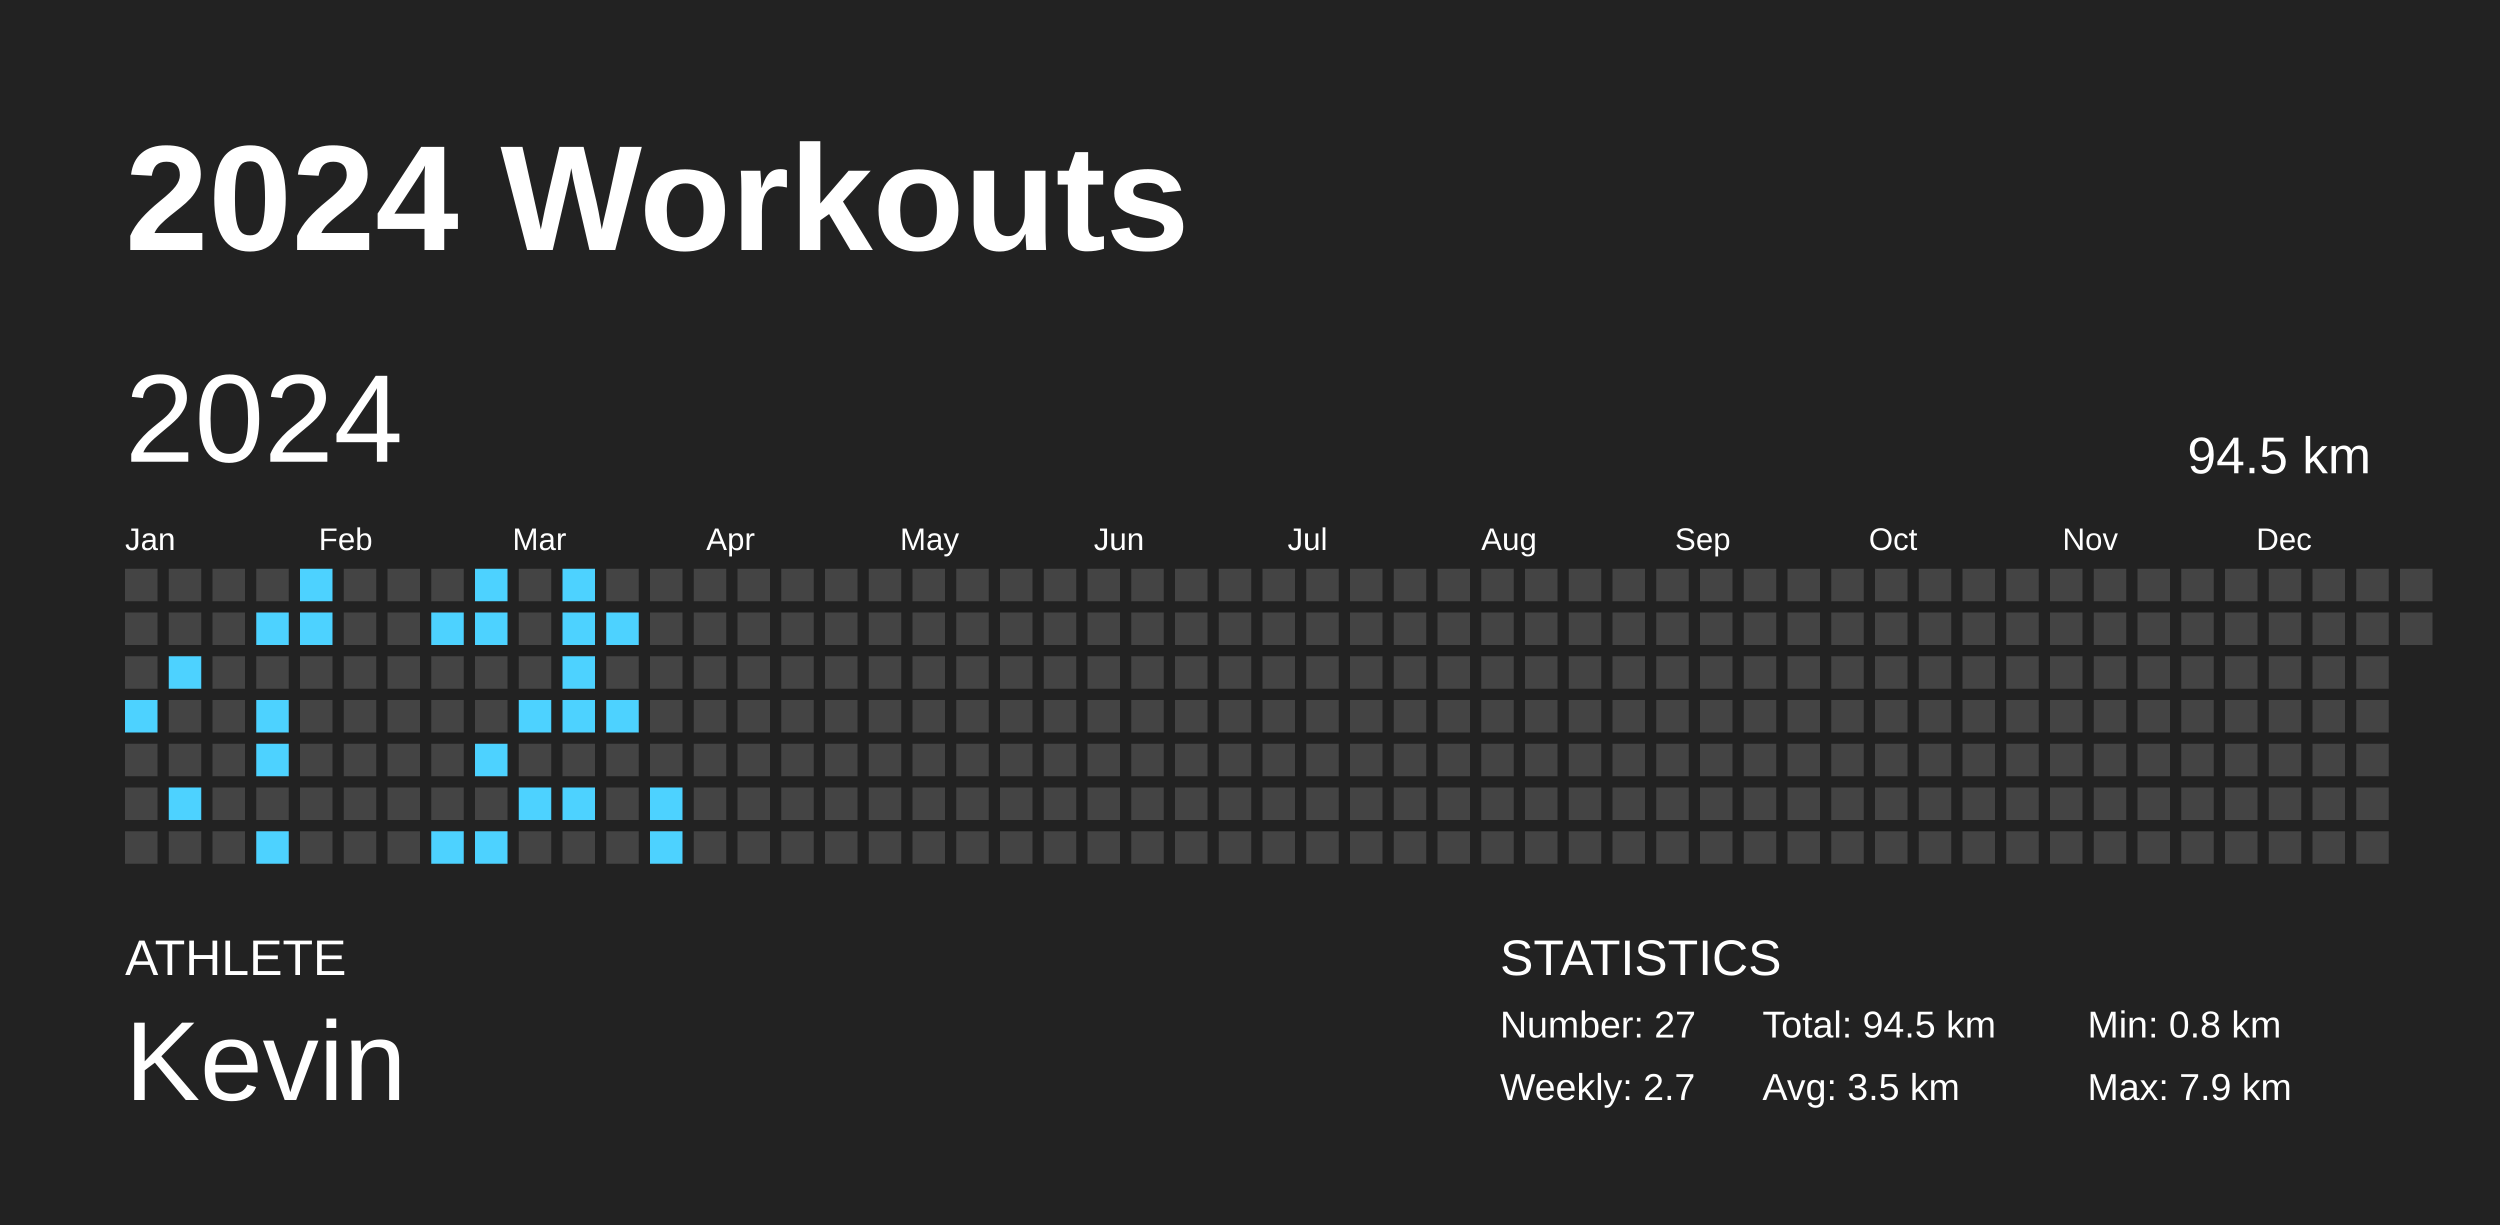
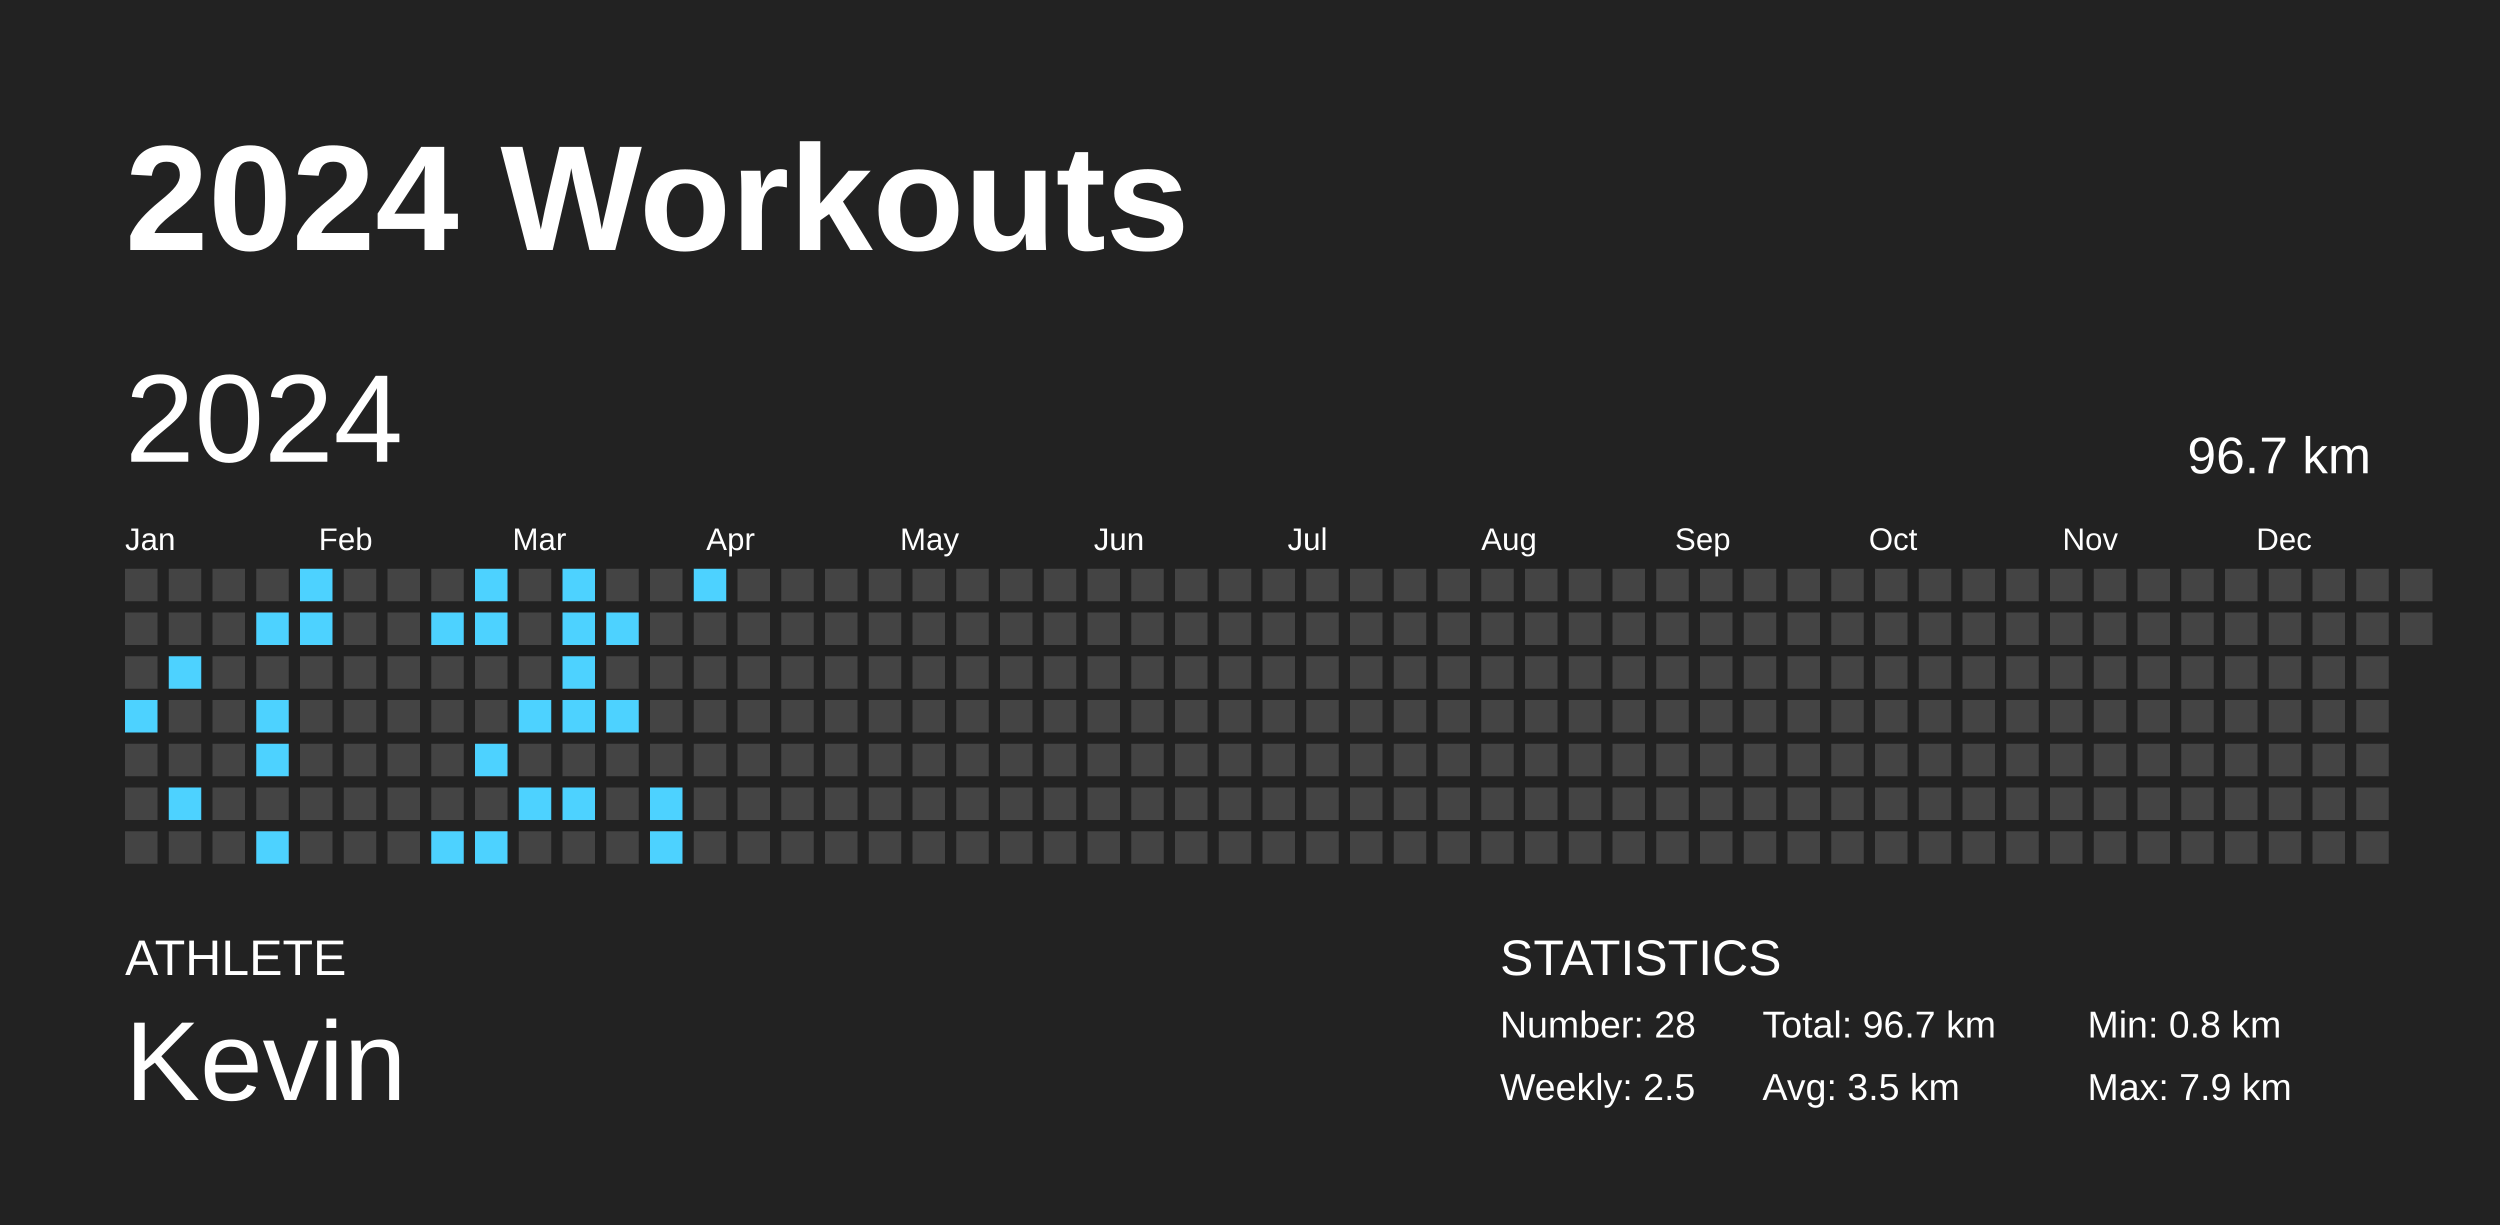
<svg xmlns="http://www.w3.org/2000/svg" baseProfile="full" height="98mm" version="1.1" viewBox="0,0,200,98" width="200mm">
  <defs />
  <rect fill="#222222" height="98" width="200" x="0" y="0" />
  <text fill="#FFFFFF" style="font-size:12px; font-family:Arial; font-weight:bold;" x="10" y="20">2024 Workouts</text>
  <text fill="#FFFFFF" style="font-size:4px; font-family:Arial" x="10" y="78">ATHLETE</text>
  <text fill="#FFFFFF" style="font-size:9px; font-family:Arial" x="10" y="88">Kevin</text>
  <text fill="#FFFFFF" style="font-size:4px; font-family:Arial" x="120" y="78">STATISTICS</text>
-   <text fill="#FFFFFF" style="font-size:3px; font-family:Arial" x="120" y="83">Number: 27</text>
-   <text fill="#FFFFFF" style="font-size:3px; font-family:Arial" x="120" y="88">Weekly: 2.7</text>
-   <text fill="#FFFFFF" style="font-size:3px; font-family:Arial" x="141" y="83">Total: 94.5 km</text>
+   <text fill="#FFFFFF" style="font-size:3px; font-family:Arial" x="120" y="83">Number: 28</text>
+   <text fill="#FFFFFF" style="font-size:3px; font-family:Arial" x="120" y="88">Weekly: 2.5</text>
+   <text fill="#FFFFFF" style="font-size:3px; font-family:Arial" x="141" y="83">Total: 96.7 km</text>
  <text fill="#FFFFFF" style="font-size:3px; font-family:Arial" x="141" y="88">Avg: 3.5 km</text>
  <text fill="#FFFFFF" style="font-size:3px; font-family:Arial" x="167" y="83">Min: 0.8 km</text>
  <text fill="#FFFFFF" style="font-size:3px; font-family:Arial" x="167" y="88">Max: 7.9 km</text>
  <text dominant-baseline="hanging" fill="#FFFFFF" style="font-size:10.0px; font-family:Arial;" x="10" y="30">2024</text>
-   <text dominant-baseline="hanging" fill="#FFFFFF" style="font-size:4.125px; font-family:Arial;" x="175" y="35">94.5 km</text>
+   <text dominant-baseline="hanging" fill="#FFFFFF" style="font-size:4.125px; font-family:Arial;" x="175" y="35">96.7 km</text>
  <text fill="#FFFFFF" style="font-size:2.5px; font-family:Arial" x="10.0" y="44">Jan</text>
  <text fill="#FFFFFF" style="font-size:2.5px; font-family:Arial" x="25.5" y="44">Feb</text>
  <text fill="#FFFFFF" style="font-size:2.5px; font-family:Arial" x="41.0" y="44">Mar</text>
  <text fill="#FFFFFF" style="font-size:2.5px; font-family:Arial" x="56.5" y="44">Apr</text>
  <text fill="#FFFFFF" style="font-size:2.5px; font-family:Arial" x="72.0" y="44">May</text>
  <text fill="#FFFFFF" style="font-size:2.5px; font-family:Arial" x="87.5" y="44">Jun</text>
  <text fill="#FFFFFF" style="font-size:2.5px; font-family:Arial" x="103.0" y="44">Jul</text>
  <text fill="#FFFFFF" style="font-size:2.5px; font-family:Arial" x="118.5" y="44">Aug</text>
  <text fill="#FFFFFF" style="font-size:2.5px; font-family:Arial" x="134.0" y="44">Sep</text>
  <text fill="#FFFFFF" style="font-size:2.5px; font-family:Arial" x="149.5" y="44">Oct</text>
  <text fill="#FFFFFF" style="font-size:2.5px; font-family:Arial" x="165.0" y="44">Nov</text>
  <text fill="#FFFFFF" style="font-size:2.5px; font-family:Arial" x="180.5" y="44">Dec</text>
  <rect fill="#444444" height="2.6" width="2.6" x="10.0" y="45.5" />
  <rect fill="#444444" height="2.6" width="2.6" x="10.0" y="49.0" />
  <rect fill="#444444" height="2.6" width="2.6" x="10.0" y="52.5" />
  <rect fill="#4dd2ff" height="2.6" width="2.6" x="10.0" y="56.0" />
  <rect fill="#444444" height="2.6" width="2.6" x="10.0" y="59.5" />
  <rect fill="#444444" height="2.6" width="2.6" x="10.0" y="63.0" />
  <rect fill="#444444" height="2.6" width="2.6" x="10.0" y="66.5" />
  <rect fill="#444444" height="2.6" width="2.6" x="13.5" y="45.5" />
  <rect fill="#444444" height="2.6" width="2.6" x="13.5" y="49.0" />
  <rect fill="#4dd2ff" height="2.6" width="2.6" x="13.5" y="52.5" />
  <rect fill="#444444" height="2.6" width="2.6" x="13.5" y="56.0" />
  <rect fill="#444444" height="2.6" width="2.6" x="13.5" y="59.5" />
  <rect fill="#4dd2ff" height="2.6" width="2.6" x="13.5" y="63.0" />
  <rect fill="#444444" height="2.6" width="2.6" x="13.5" y="66.5" />
  <rect fill="#444444" height="2.6" width="2.6" x="17.0" y="45.5" />
  <rect fill="#444444" height="2.6" width="2.6" x="17.0" y="49.0" />
  <rect fill="#444444" height="2.6" width="2.6" x="17.0" y="52.5" />
  <rect fill="#444444" height="2.6" width="2.6" x="17.0" y="56.0" />
  <rect fill="#444444" height="2.6" width="2.6" x="17.0" y="59.5" />
  <rect fill="#444444" height="2.6" width="2.6" x="17.0" y="63.0" />
  <rect fill="#444444" height="2.6" width="2.6" x="17.0" y="66.5" />
  <rect fill="#444444" height="2.6" width="2.6" x="20.5" y="45.5" />
  <rect fill="#4dd2ff" height="2.6" width="2.6" x="20.5" y="49.0" />
  <rect fill="#444444" height="2.6" width="2.6" x="20.5" y="52.5" />
  <rect fill="#4dd2ff" height="2.6" width="2.6" x="20.5" y="56.0" />
  <rect fill="#4dd2ff" height="2.6" width="2.6" x="20.5" y="59.5" />
  <rect fill="#444444" height="2.6" width="2.6" x="20.5" y="63.0" />
  <rect fill="#4dd2ff" height="2.6" width="2.6" x="20.5" y="66.5" />
  <rect fill="#4dd2ff" height="2.6" width="2.6" x="24.0" y="45.5" />
  <rect fill="#4dd2ff" height="2.6" width="2.6" x="24.0" y="49.0" />
  <rect fill="#444444" height="2.6" width="2.6" x="24.0" y="52.5" />
  <rect fill="#444444" height="2.6" width="2.6" x="24.0" y="56.0" />
  <rect fill="#444444" height="2.6" width="2.6" x="24.0" y="59.5" />
  <rect fill="#444444" height="2.6" width="2.6" x="24.0" y="63.0" />
  <rect fill="#444444" height="2.6" width="2.6" x="24.0" y="66.5" />
  <rect fill="#444444" height="2.6" width="2.6" x="27.5" y="45.5" />
  <rect fill="#444444" height="2.6" width="2.6" x="27.5" y="49.0" />
  <rect fill="#444444" height="2.6" width="2.6" x="27.5" y="52.5" />
  <rect fill="#444444" height="2.6" width="2.6" x="27.5" y="56.0" />
  <rect fill="#444444" height="2.6" width="2.6" x="27.5" y="59.5" />
  <rect fill="#444444" height="2.6" width="2.6" x="27.5" y="63.0" />
  <rect fill="#444444" height="2.6" width="2.6" x="27.5" y="66.5" />
  <rect fill="#444444" height="2.6" width="2.6" x="31.0" y="45.5" />
  <rect fill="#444444" height="2.6" width="2.6" x="31.0" y="49.0" />
  <rect fill="#444444" height="2.6" width="2.6" x="31.0" y="52.5" />
  <rect fill="#444444" height="2.6" width="2.6" x="31.0" y="56.0" />
  <rect fill="#444444" height="2.6" width="2.6" x="31.0" y="59.5" />
  <rect fill="#444444" height="2.6" width="2.6" x="31.0" y="63.0" />
  <rect fill="#444444" height="2.6" width="2.6" x="31.0" y="66.5" />
  <rect fill="#444444" height="2.6" width="2.6" x="34.5" y="45.5" />
  <rect fill="#4dd2ff" height="2.6" width="2.6" x="34.5" y="49.0" />
  <rect fill="#444444" height="2.6" width="2.6" x="34.5" y="52.5" />
  <rect fill="#444444" height="2.6" width="2.6" x="34.5" y="56.0" />
  <rect fill="#444444" height="2.6" width="2.6" x="34.5" y="59.5" />
  <rect fill="#444444" height="2.6" width="2.6" x="34.5" y="63.0" />
  <rect fill="#4dd2ff" height="2.6" width="2.6" x="34.5" y="66.5" />
  <rect fill="#4dd2ff" height="2.6" width="2.6" x="38.0" y="45.5" />
  <rect fill="#4dd2ff" height="2.6" width="2.6" x="38.0" y="49.0" />
  <rect fill="#444444" height="2.6" width="2.6" x="38.0" y="52.5" />
  <rect fill="#444444" height="2.6" width="2.6" x="38.0" y="56.0" />
  <rect fill="#4dd2ff" height="2.6" width="2.6" x="38.0" y="59.5" />
  <rect fill="#444444" height="2.6" width="2.6" x="38.0" y="63.0" />
  <rect fill="#4dd2ff" height="2.6" width="2.6" x="38.0" y="66.5" />
  <rect fill="#444444" height="2.6" width="2.6" x="41.5" y="45.5" />
  <rect fill="#444444" height="2.6" width="2.6" x="41.5" y="49.0" />
  <rect fill="#444444" height="2.6" width="2.6" x="41.5" y="52.5" />
  <rect fill="#4dd2ff" height="2.6" width="2.6" x="41.5" y="56.0" />
  <rect fill="#444444" height="2.6" width="2.6" x="41.5" y="59.5" />
  <rect fill="#4dd2ff" height="2.6" width="2.6" x="41.5" y="63.0" />
  <rect fill="#444444" height="2.6" width="2.6" x="41.5" y="66.5" />
  <rect fill="#4dd2ff" height="2.6" width="2.6" x="45.0" y="45.5" />
  <rect fill="#4dd2ff" height="2.6" width="2.6" x="45.0" y="49.0" />
  <rect fill="#4dd2ff" height="2.6" width="2.6" x="45.0" y="52.5" />
  <rect fill="#4dd2ff" height="2.6" width="2.6" x="45.0" y="56.0" />
  <rect fill="#444444" height="2.6" width="2.6" x="45.0" y="59.5" />
  <rect fill="#4dd2ff" height="2.6" width="2.6" x="45.0" y="63.0" />
  <rect fill="#444444" height="2.6" width="2.6" x="45.0" y="66.5" />
  <rect fill="#444444" height="2.6" width="2.6" x="48.5" y="45.5" />
  <rect fill="#4dd2ff" height="2.6" width="2.6" x="48.5" y="49.0" />
  <rect fill="#444444" height="2.6" width="2.6" x="48.5" y="52.5" />
  <rect fill="#4dd2ff" height="2.6" width="2.6" x="48.5" y="56.0" />
  <rect fill="#444444" height="2.6" width="2.6" x="48.5" y="59.5" />
  <rect fill="#444444" height="2.6" width="2.6" x="48.5" y="63.0" />
  <rect fill="#444444" height="2.6" width="2.6" x="48.5" y="66.5" />
  <rect fill="#444444" height="2.6" width="2.6" x="52.0" y="45.5" />
  <rect fill="#444444" height="2.6" width="2.6" x="52.0" y="49.0" />
  <rect fill="#444444" height="2.6" width="2.6" x="52.0" y="52.5" />
  <rect fill="#444444" height="2.6" width="2.6" x="52.0" y="56.0" />
  <rect fill="#444444" height="2.6" width="2.6" x="52.0" y="59.5" />
  <rect fill="#4dd2ff" height="2.6" width="2.6" x="52.0" y="63.0" />
  <rect fill="#4dd2ff" height="2.6" width="2.6" x="52.0" y="66.5" />
-   <rect fill="#444444" height="2.6" width="2.6" x="55.5" y="45.5" />
+   <rect fill="#4dd2ff" height="2.6" width="2.6" x="55.5" y="45.5" />
  <rect fill="#444444" height="2.6" width="2.6" x="55.5" y="49.0" />
  <rect fill="#444444" height="2.6" width="2.6" x="55.5" y="52.5" />
  <rect fill="#444444" height="2.6" width="2.6" x="55.5" y="56.0" />
  <rect fill="#444444" height="2.6" width="2.6" x="55.5" y="59.5" />
  <rect fill="#444444" height="2.6" width="2.6" x="55.5" y="63.0" />
  <rect fill="#444444" height="2.6" width="2.6" x="55.5" y="66.5" />
  <rect fill="#444444" height="2.6" width="2.6" x="59.0" y="45.5" />
  <rect fill="#444444" height="2.6" width="2.6" x="59.0" y="49.0" />
  <rect fill="#444444" height="2.6" width="2.6" x="59.0" y="52.5" />
  <rect fill="#444444" height="2.6" width="2.6" x="59.0" y="56.0" />
  <rect fill="#444444" height="2.6" width="2.6" x="59.0" y="59.5" />
  <rect fill="#444444" height="2.6" width="2.6" x="59.0" y="63.0" />
  <rect fill="#444444" height="2.6" width="2.6" x="59.0" y="66.5" />
  <rect fill="#444444" height="2.6" width="2.6" x="62.5" y="45.5" />
  <rect fill="#444444" height="2.6" width="2.6" x="62.5" y="49.0" />
  <rect fill="#444444" height="2.6" width="2.6" x="62.5" y="52.5" />
  <rect fill="#444444" height="2.6" width="2.6" x="62.5" y="56.0" />
  <rect fill="#444444" height="2.6" width="2.6" x="62.5" y="59.5" />
  <rect fill="#444444" height="2.6" width="2.6" x="62.5" y="63.0" />
  <rect fill="#444444" height="2.6" width="2.6" x="62.5" y="66.5" />
  <rect fill="#444444" height="2.6" width="2.6" x="66.0" y="45.5" />
  <rect fill="#444444" height="2.6" width="2.6" x="66.0" y="49.0" />
  <rect fill="#444444" height="2.6" width="2.6" x="66.0" y="52.5" />
  <rect fill="#444444" height="2.6" width="2.6" x="66.0" y="56.0" />
  <rect fill="#444444" height="2.6" width="2.6" x="66.0" y="59.5" />
  <rect fill="#444444" height="2.6" width="2.6" x="66.0" y="63.0" />
  <rect fill="#444444" height="2.6" width="2.6" x="66.0" y="66.5" />
  <rect fill="#444444" height="2.6" width="2.6" x="69.5" y="45.5" />
  <rect fill="#444444" height="2.6" width="2.6" x="69.5" y="49.0" />
  <rect fill="#444444" height="2.6" width="2.6" x="69.5" y="52.5" />
  <rect fill="#444444" height="2.6" width="2.6" x="69.5" y="56.0" />
  <rect fill="#444444" height="2.6" width="2.6" x="69.5" y="59.5" />
  <rect fill="#444444" height="2.6" width="2.6" x="69.5" y="63.0" />
  <rect fill="#444444" height="2.6" width="2.6" x="69.5" y="66.5" />
  <rect fill="#444444" height="2.6" width="2.6" x="73.0" y="45.5" />
  <rect fill="#444444" height="2.6" width="2.6" x="73.0" y="49.0" />
  <rect fill="#444444" height="2.6" width="2.6" x="73.0" y="52.5" />
  <rect fill="#444444" height="2.6" width="2.6" x="73.0" y="56.0" />
  <rect fill="#444444" height="2.6" width="2.6" x="73.0" y="59.5" />
  <rect fill="#444444" height="2.6" width="2.6" x="73.0" y="63.0" />
  <rect fill="#444444" height="2.6" width="2.6" x="73.0" y="66.5" />
  <rect fill="#444444" height="2.6" width="2.6" x="76.5" y="45.5" />
  <rect fill="#444444" height="2.6" width="2.6" x="76.5" y="49.0" />
  <rect fill="#444444" height="2.6" width="2.6" x="76.5" y="52.5" />
  <rect fill="#444444" height="2.6" width="2.6" x="76.5" y="56.0" />
  <rect fill="#444444" height="2.6" width="2.6" x="76.5" y="59.5" />
  <rect fill="#444444" height="2.6" width="2.6" x="76.5" y="63.0" />
  <rect fill="#444444" height="2.6" width="2.6" x="76.5" y="66.5" />
  <rect fill="#444444" height="2.6" width="2.6" x="80.0" y="45.5" />
  <rect fill="#444444" height="2.6" width="2.6" x="80.0" y="49.0" />
  <rect fill="#444444" height="2.6" width="2.6" x="80.0" y="52.5" />
  <rect fill="#444444" height="2.6" width="2.6" x="80.0" y="56.0" />
  <rect fill="#444444" height="2.6" width="2.6" x="80.0" y="59.5" />
  <rect fill="#444444" height="2.6" width="2.6" x="80.0" y="63.0" />
  <rect fill="#444444" height="2.6" width="2.6" x="80.0" y="66.5" />
  <rect fill="#444444" height="2.6" width="2.6" x="83.5" y="45.5" />
  <rect fill="#444444" height="2.6" width="2.6" x="83.5" y="49.0" />
  <rect fill="#444444" height="2.6" width="2.6" x="83.5" y="52.5" />
  <rect fill="#444444" height="2.6" width="2.6" x="83.5" y="56.0" />
  <rect fill="#444444" height="2.6" width="2.6" x="83.5" y="59.5" />
  <rect fill="#444444" height="2.6" width="2.6" x="83.5" y="63.0" />
  <rect fill="#444444" height="2.6" width="2.6" x="83.5" y="66.5" />
  <rect fill="#444444" height="2.6" width="2.6" x="87.0" y="45.5" />
  <rect fill="#444444" height="2.6" width="2.6" x="87.0" y="49.0" />
  <rect fill="#444444" height="2.6" width="2.6" x="87.0" y="52.5" />
  <rect fill="#444444" height="2.6" width="2.6" x="87.0" y="56.0" />
  <rect fill="#444444" height="2.6" width="2.6" x="87.0" y="59.5" />
  <rect fill="#444444" height="2.6" width="2.6" x="87.0" y="63.0" />
  <rect fill="#444444" height="2.6" width="2.6" x="87.0" y="66.5" />
  <rect fill="#444444" height="2.6" width="2.6" x="90.5" y="45.5" />
  <rect fill="#444444" height="2.6" width="2.6" x="90.5" y="49.0" />
  <rect fill="#444444" height="2.6" width="2.6" x="90.5" y="52.5" />
  <rect fill="#444444" height="2.6" width="2.6" x="90.5" y="56.0" />
  <rect fill="#444444" height="2.6" width="2.6" x="90.5" y="59.5" />
  <rect fill="#444444" height="2.6" width="2.6" x="90.5" y="63.0" />
  <rect fill="#444444" height="2.6" width="2.6" x="90.5" y="66.5" />
  <rect fill="#444444" height="2.6" width="2.6" x="94.0" y="45.5" />
  <rect fill="#444444" height="2.6" width="2.6" x="94.0" y="49.0" />
  <rect fill="#444444" height="2.6" width="2.6" x="94.0" y="52.5" />
  <rect fill="#444444" height="2.6" width="2.6" x="94.0" y="56.0" />
  <rect fill="#444444" height="2.6" width="2.6" x="94.0" y="59.5" />
  <rect fill="#444444" height="2.6" width="2.6" x="94.0" y="63.0" />
  <rect fill="#444444" height="2.6" width="2.6" x="94.0" y="66.5" />
  <rect fill="#444444" height="2.6" width="2.6" x="97.5" y="45.5" />
  <rect fill="#444444" height="2.6" width="2.6" x="97.5" y="49.0" />
  <rect fill="#444444" height="2.6" width="2.6" x="97.5" y="52.5" />
  <rect fill="#444444" height="2.6" width="2.6" x="97.5" y="56.0" />
  <rect fill="#444444" height="2.6" width="2.6" x="97.5" y="59.5" />
  <rect fill="#444444" height="2.6" width="2.6" x="97.5" y="63.0" />
  <rect fill="#444444" height="2.6" width="2.6" x="97.5" y="66.5" />
  <rect fill="#444444" height="2.6" width="2.6" x="101.0" y="45.5" />
  <rect fill="#444444" height="2.6" width="2.6" x="101.0" y="49.0" />
  <rect fill="#444444" height="2.6" width="2.6" x="101.0" y="52.5" />
  <rect fill="#444444" height="2.6" width="2.6" x="101.0" y="56.0" />
  <rect fill="#444444" height="2.6" width="2.6" x="101.0" y="59.5" />
  <rect fill="#444444" height="2.6" width="2.6" x="101.0" y="63.0" />
  <rect fill="#444444" height="2.6" width="2.6" x="101.0" y="66.5" />
  <rect fill="#444444" height="2.6" width="2.6" x="104.5" y="45.5" />
  <rect fill="#444444" height="2.6" width="2.6" x="104.5" y="49.0" />
  <rect fill="#444444" height="2.6" width="2.6" x="104.5" y="52.5" />
  <rect fill="#444444" height="2.6" width="2.6" x="104.5" y="56.0" />
  <rect fill="#444444" height="2.6" width="2.6" x="104.5" y="59.5" />
  <rect fill="#444444" height="2.6" width="2.6" x="104.5" y="63.0" />
  <rect fill="#444444" height="2.6" width="2.6" x="104.5" y="66.5" />
  <rect fill="#444444" height="2.6" width="2.6" x="108.0" y="45.5" />
  <rect fill="#444444" height="2.6" width="2.6" x="108.0" y="49.0" />
  <rect fill="#444444" height="2.6" width="2.6" x="108.0" y="52.5" />
  <rect fill="#444444" height="2.6" width="2.6" x="108.0" y="56.0" />
  <rect fill="#444444" height="2.6" width="2.6" x="108.0" y="59.5" />
  <rect fill="#444444" height="2.6" width="2.6" x="108.0" y="63.0" />
  <rect fill="#444444" height="2.6" width="2.6" x="108.0" y="66.5" />
  <rect fill="#444444" height="2.6" width="2.6" x="111.5" y="45.5" />
  <rect fill="#444444" height="2.6" width="2.6" x="111.5" y="49.0" />
  <rect fill="#444444" height="2.6" width="2.6" x="111.5" y="52.5" />
  <rect fill="#444444" height="2.6" width="2.6" x="111.5" y="56.0" />
  <rect fill="#444444" height="2.6" width="2.6" x="111.5" y="59.5" />
  <rect fill="#444444" height="2.6" width="2.6" x="111.5" y="63.0" />
  <rect fill="#444444" height="2.6" width="2.6" x="111.5" y="66.5" />
  <rect fill="#444444" height="2.6" width="2.6" x="115.0" y="45.5" />
  <rect fill="#444444" height="2.6" width="2.6" x="115.0" y="49.0" />
  <rect fill="#444444" height="2.6" width="2.6" x="115.0" y="52.5" />
  <rect fill="#444444" height="2.6" width="2.6" x="115.0" y="56.0" />
  <rect fill="#444444" height="2.6" width="2.6" x="115.0" y="59.5" />
  <rect fill="#444444" height="2.6" width="2.6" x="115.0" y="63.0" />
  <rect fill="#444444" height="2.6" width="2.6" x="115.0" y="66.5" />
  <rect fill="#444444" height="2.6" width="2.6" x="118.5" y="45.5" />
  <rect fill="#444444" height="2.6" width="2.6" x="118.5" y="49.0" />
  <rect fill="#444444" height="2.6" width="2.6" x="118.5" y="52.5" />
  <rect fill="#444444" height="2.6" width="2.6" x="118.5" y="56.0" />
  <rect fill="#444444" height="2.6" width="2.6" x="118.5" y="59.5" />
  <rect fill="#444444" height="2.6" width="2.6" x="118.5" y="63.0" />
  <rect fill="#444444" height="2.6" width="2.6" x="118.5" y="66.5" />
  <rect fill="#444444" height="2.6" width="2.6" x="122.0" y="45.5" />
  <rect fill="#444444" height="2.6" width="2.6" x="122.0" y="49.0" />
  <rect fill="#444444" height="2.6" width="2.6" x="122.0" y="52.5" />
  <rect fill="#444444" height="2.6" width="2.6" x="122.0" y="56.0" />
  <rect fill="#444444" height="2.6" width="2.6" x="122.0" y="59.5" />
  <rect fill="#444444" height="2.6" width="2.6" x="122.0" y="63.0" />
  <rect fill="#444444" height="2.6" width="2.6" x="122.0" y="66.5" />
  <rect fill="#444444" height="2.6" width="2.6" x="125.5" y="45.5" />
  <rect fill="#444444" height="2.6" width="2.6" x="125.5" y="49.0" />
  <rect fill="#444444" height="2.6" width="2.6" x="125.5" y="52.5" />
  <rect fill="#444444" height="2.6" width="2.6" x="125.5" y="56.0" />
  <rect fill="#444444" height="2.6" width="2.6" x="125.5" y="59.5" />
  <rect fill="#444444" height="2.6" width="2.6" x="125.5" y="63.0" />
  <rect fill="#444444" height="2.6" width="2.6" x="125.5" y="66.5" />
  <rect fill="#444444" height="2.6" width="2.6" x="129.0" y="45.5" />
  <rect fill="#444444" height="2.6" width="2.6" x="129.0" y="49.0" />
  <rect fill="#444444" height="2.6" width="2.6" x="129.0" y="52.5" />
  <rect fill="#444444" height="2.6" width="2.6" x="129.0" y="56.0" />
  <rect fill="#444444" height="2.6" width="2.6" x="129.0" y="59.5" />
  <rect fill="#444444" height="2.6" width="2.6" x="129.0" y="63.0" />
  <rect fill="#444444" height="2.6" width="2.6" x="129.0" y="66.5" />
  <rect fill="#444444" height="2.6" width="2.6" x="132.5" y="45.5" />
  <rect fill="#444444" height="2.6" width="2.6" x="132.5" y="49.0" />
  <rect fill="#444444" height="2.6" width="2.6" x="132.5" y="52.5" />
  <rect fill="#444444" height="2.6" width="2.6" x="132.5" y="56.0" />
  <rect fill="#444444" height="2.6" width="2.6" x="132.5" y="59.5" />
  <rect fill="#444444" height="2.6" width="2.6" x="132.5" y="63.0" />
  <rect fill="#444444" height="2.6" width="2.6" x="132.5" y="66.5" />
  <rect fill="#444444" height="2.6" width="2.6" x="136.0" y="45.5" />
  <rect fill="#444444" height="2.6" width="2.6" x="136.0" y="49.0" />
  <rect fill="#444444" height="2.6" width="2.6" x="136.0" y="52.5" />
  <rect fill="#444444" height="2.6" width="2.6" x="136.0" y="56.0" />
  <rect fill="#444444" height="2.6" width="2.6" x="136.0" y="59.5" />
  <rect fill="#444444" height="2.6" width="2.6" x="136.0" y="63.0" />
  <rect fill="#444444" height="2.6" width="2.6" x="136.0" y="66.5" />
  <rect fill="#444444" height="2.6" width="2.6" x="139.5" y="45.5" />
  <rect fill="#444444" height="2.6" width="2.6" x="139.5" y="49.0" />
  <rect fill="#444444" height="2.6" width="2.6" x="139.5" y="52.5" />
  <rect fill="#444444" height="2.6" width="2.6" x="139.5" y="56.0" />
  <rect fill="#444444" height="2.6" width="2.6" x="139.5" y="59.5" />
  <rect fill="#444444" height="2.6" width="2.6" x="139.5" y="63.0" />
  <rect fill="#444444" height="2.6" width="2.6" x="139.5" y="66.5" />
  <rect fill="#444444" height="2.6" width="2.6" x="143.0" y="45.5" />
  <rect fill="#444444" height="2.6" width="2.6" x="143.0" y="49.0" />
  <rect fill="#444444" height="2.6" width="2.6" x="143.0" y="52.5" />
  <rect fill="#444444" height="2.6" width="2.6" x="143.0" y="56.0" />
  <rect fill="#444444" height="2.6" width="2.6" x="143.0" y="59.5" />
  <rect fill="#444444" height="2.6" width="2.6" x="143.0" y="63.0" />
  <rect fill="#444444" height="2.6" width="2.6" x="143.0" y="66.5" />
  <rect fill="#444444" height="2.6" width="2.6" x="146.5" y="45.5" />
  <rect fill="#444444" height="2.6" width="2.6" x="146.5" y="49.0" />
  <rect fill="#444444" height="2.6" width="2.6" x="146.5" y="52.5" />
  <rect fill="#444444" height="2.6" width="2.6" x="146.5" y="56.0" />
  <rect fill="#444444" height="2.6" width="2.6" x="146.5" y="59.5" />
  <rect fill="#444444" height="2.6" width="2.6" x="146.5" y="63.0" />
  <rect fill="#444444" height="2.6" width="2.6" x="146.5" y="66.5" />
  <rect fill="#444444" height="2.6" width="2.6" x="150.0" y="45.5" />
  <rect fill="#444444" height="2.6" width="2.6" x="150.0" y="49.0" />
  <rect fill="#444444" height="2.6" width="2.6" x="150.0" y="52.5" />
  <rect fill="#444444" height="2.6" width="2.6" x="150.0" y="56.0" />
  <rect fill="#444444" height="2.6" width="2.6" x="150.0" y="59.5" />
  <rect fill="#444444" height="2.6" width="2.6" x="150.0" y="63.0" />
  <rect fill="#444444" height="2.6" width="2.6" x="150.0" y="66.5" />
  <rect fill="#444444" height="2.6" width="2.6" x="153.5" y="45.5" />
  <rect fill="#444444" height="2.6" width="2.6" x="153.5" y="49.0" />
  <rect fill="#444444" height="2.6" width="2.6" x="153.5" y="52.5" />
  <rect fill="#444444" height="2.6" width="2.6" x="153.5" y="56.0" />
  <rect fill="#444444" height="2.6" width="2.6" x="153.5" y="59.5" />
  <rect fill="#444444" height="2.6" width="2.6" x="153.5" y="63.0" />
  <rect fill="#444444" height="2.6" width="2.6" x="153.5" y="66.5" />
  <rect fill="#444444" height="2.6" width="2.6" x="157.0" y="45.5" />
  <rect fill="#444444" height="2.6" width="2.6" x="157.0" y="49.0" />
  <rect fill="#444444" height="2.6" width="2.6" x="157.0" y="52.5" />
  <rect fill="#444444" height="2.6" width="2.6" x="157.0" y="56.0" />
  <rect fill="#444444" height="2.6" width="2.6" x="157.0" y="59.5" />
  <rect fill="#444444" height="2.6" width="2.6" x="157.0" y="63.0" />
  <rect fill="#444444" height="2.6" width="2.6" x="157.0" y="66.5" />
  <rect fill="#444444" height="2.6" width="2.6" x="160.5" y="45.5" />
  <rect fill="#444444" height="2.6" width="2.6" x="160.5" y="49.0" />
  <rect fill="#444444" height="2.6" width="2.6" x="160.5" y="52.5" />
  <rect fill="#444444" height="2.6" width="2.6" x="160.5" y="56.0" />
  <rect fill="#444444" height="2.6" width="2.6" x="160.5" y="59.5" />
  <rect fill="#444444" height="2.6" width="2.6" x="160.5" y="63.0" />
  <rect fill="#444444" height="2.6" width="2.6" x="160.5" y="66.5" />
  <rect fill="#444444" height="2.6" width="2.6" x="164.0" y="45.5" />
  <rect fill="#444444" height="2.6" width="2.6" x="164.0" y="49.0" />
  <rect fill="#444444" height="2.6" width="2.6" x="164.0" y="52.5" />
  <rect fill="#444444" height="2.6" width="2.6" x="164.0" y="56.0" />
  <rect fill="#444444" height="2.6" width="2.6" x="164.0" y="59.5" />
  <rect fill="#444444" height="2.6" width="2.6" x="164.0" y="63.0" />
  <rect fill="#444444" height="2.6" width="2.6" x="164.0" y="66.5" />
  <rect fill="#444444" height="2.6" width="2.6" x="167.5" y="45.5" />
  <rect fill="#444444" height="2.6" width="2.6" x="167.5" y="49.0" />
  <rect fill="#444444" height="2.6" width="2.6" x="167.5" y="52.5" />
  <rect fill="#444444" height="2.6" width="2.6" x="167.5" y="56.0" />
  <rect fill="#444444" height="2.6" width="2.6" x="167.5" y="59.5" />
  <rect fill="#444444" height="2.6" width="2.6" x="167.5" y="63.0" />
  <rect fill="#444444" height="2.6" width="2.6" x="167.5" y="66.5" />
  <rect fill="#444444" height="2.6" width="2.6" x="171.0" y="45.5" />
  <rect fill="#444444" height="2.6" width="2.6" x="171.0" y="49.0" />
  <rect fill="#444444" height="2.6" width="2.6" x="171.0" y="52.5" />
  <rect fill="#444444" height="2.6" width="2.6" x="171.0" y="56.0" />
  <rect fill="#444444" height="2.6" width="2.6" x="171.0" y="59.5" />
  <rect fill="#444444" height="2.6" width="2.6" x="171.0" y="63.0" />
  <rect fill="#444444" height="2.6" width="2.6" x="171.0" y="66.5" />
  <rect fill="#444444" height="2.6" width="2.6" x="174.5" y="45.5" />
  <rect fill="#444444" height="2.6" width="2.6" x="174.5" y="49.0" />
  <rect fill="#444444" height="2.6" width="2.6" x="174.5" y="52.5" />
  <rect fill="#444444" height="2.6" width="2.6" x="174.5" y="56.0" />
  <rect fill="#444444" height="2.6" width="2.6" x="174.5" y="59.5" />
  <rect fill="#444444" height="2.6" width="2.6" x="174.5" y="63.0" />
  <rect fill="#444444" height="2.6" width="2.6" x="174.5" y="66.5" />
  <rect fill="#444444" height="2.6" width="2.6" x="178.0" y="45.5" />
  <rect fill="#444444" height="2.6" width="2.6" x="178.0" y="49.0" />
  <rect fill="#444444" height="2.6" width="2.6" x="178.0" y="52.5" />
  <rect fill="#444444" height="2.6" width="2.6" x="178.0" y="56.0" />
  <rect fill="#444444" height="2.6" width="2.6" x="178.0" y="59.5" />
  <rect fill="#444444" height="2.6" width="2.6" x="178.0" y="63.0" />
  <rect fill="#444444" height="2.6" width="2.6" x="178.0" y="66.5" />
  <rect fill="#444444" height="2.6" width="2.6" x="181.5" y="45.5" />
  <rect fill="#444444" height="2.6" width="2.6" x="181.5" y="49.0" />
  <rect fill="#444444" height="2.6" width="2.6" x="181.5" y="52.5" />
  <rect fill="#444444" height="2.6" width="2.6" x="181.5" y="56.0" />
  <rect fill="#444444" height="2.6" width="2.6" x="181.5" y="59.5" />
  <rect fill="#444444" height="2.6" width="2.6" x="181.5" y="63.0" />
  <rect fill="#444444" height="2.6" width="2.6" x="181.5" y="66.5" />
  <rect fill="#444444" height="2.6" width="2.6" x="185.0" y="45.5" />
  <rect fill="#444444" height="2.6" width="2.6" x="185.0" y="49.0" />
  <rect fill="#444444" height="2.6" width="2.6" x="185.0" y="52.5" />
  <rect fill="#444444" height="2.6" width="2.6" x="185.0" y="56.0" />
  <rect fill="#444444" height="2.6" width="2.6" x="185.0" y="59.5" />
  <rect fill="#444444" height="2.6" width="2.6" x="185.0" y="63.0" />
  <rect fill="#444444" height="2.6" width="2.6" x="185.0" y="66.5" />
  <rect fill="#444444" height="2.6" width="2.6" x="188.5" y="45.5" />
  <rect fill="#444444" height="2.6" width="2.6" x="188.5" y="49.0" />
  <rect fill="#444444" height="2.6" width="2.6" x="188.5" y="52.5" />
  <rect fill="#444444" height="2.6" width="2.6" x="188.5" y="56.0" />
  <rect fill="#444444" height="2.6" width="2.6" x="188.5" y="59.5" />
  <rect fill="#444444" height="2.6" width="2.6" x="188.5" y="63.0" />
  <rect fill="#444444" height="2.6" width="2.6" x="188.5" y="66.5" />
  <rect fill="#444444" height="2.6" width="2.6" x="192.0" y="45.5" />
  <rect fill="#444444" height="2.6" width="2.6" x="192.0" y="49.0" />
</svg>
